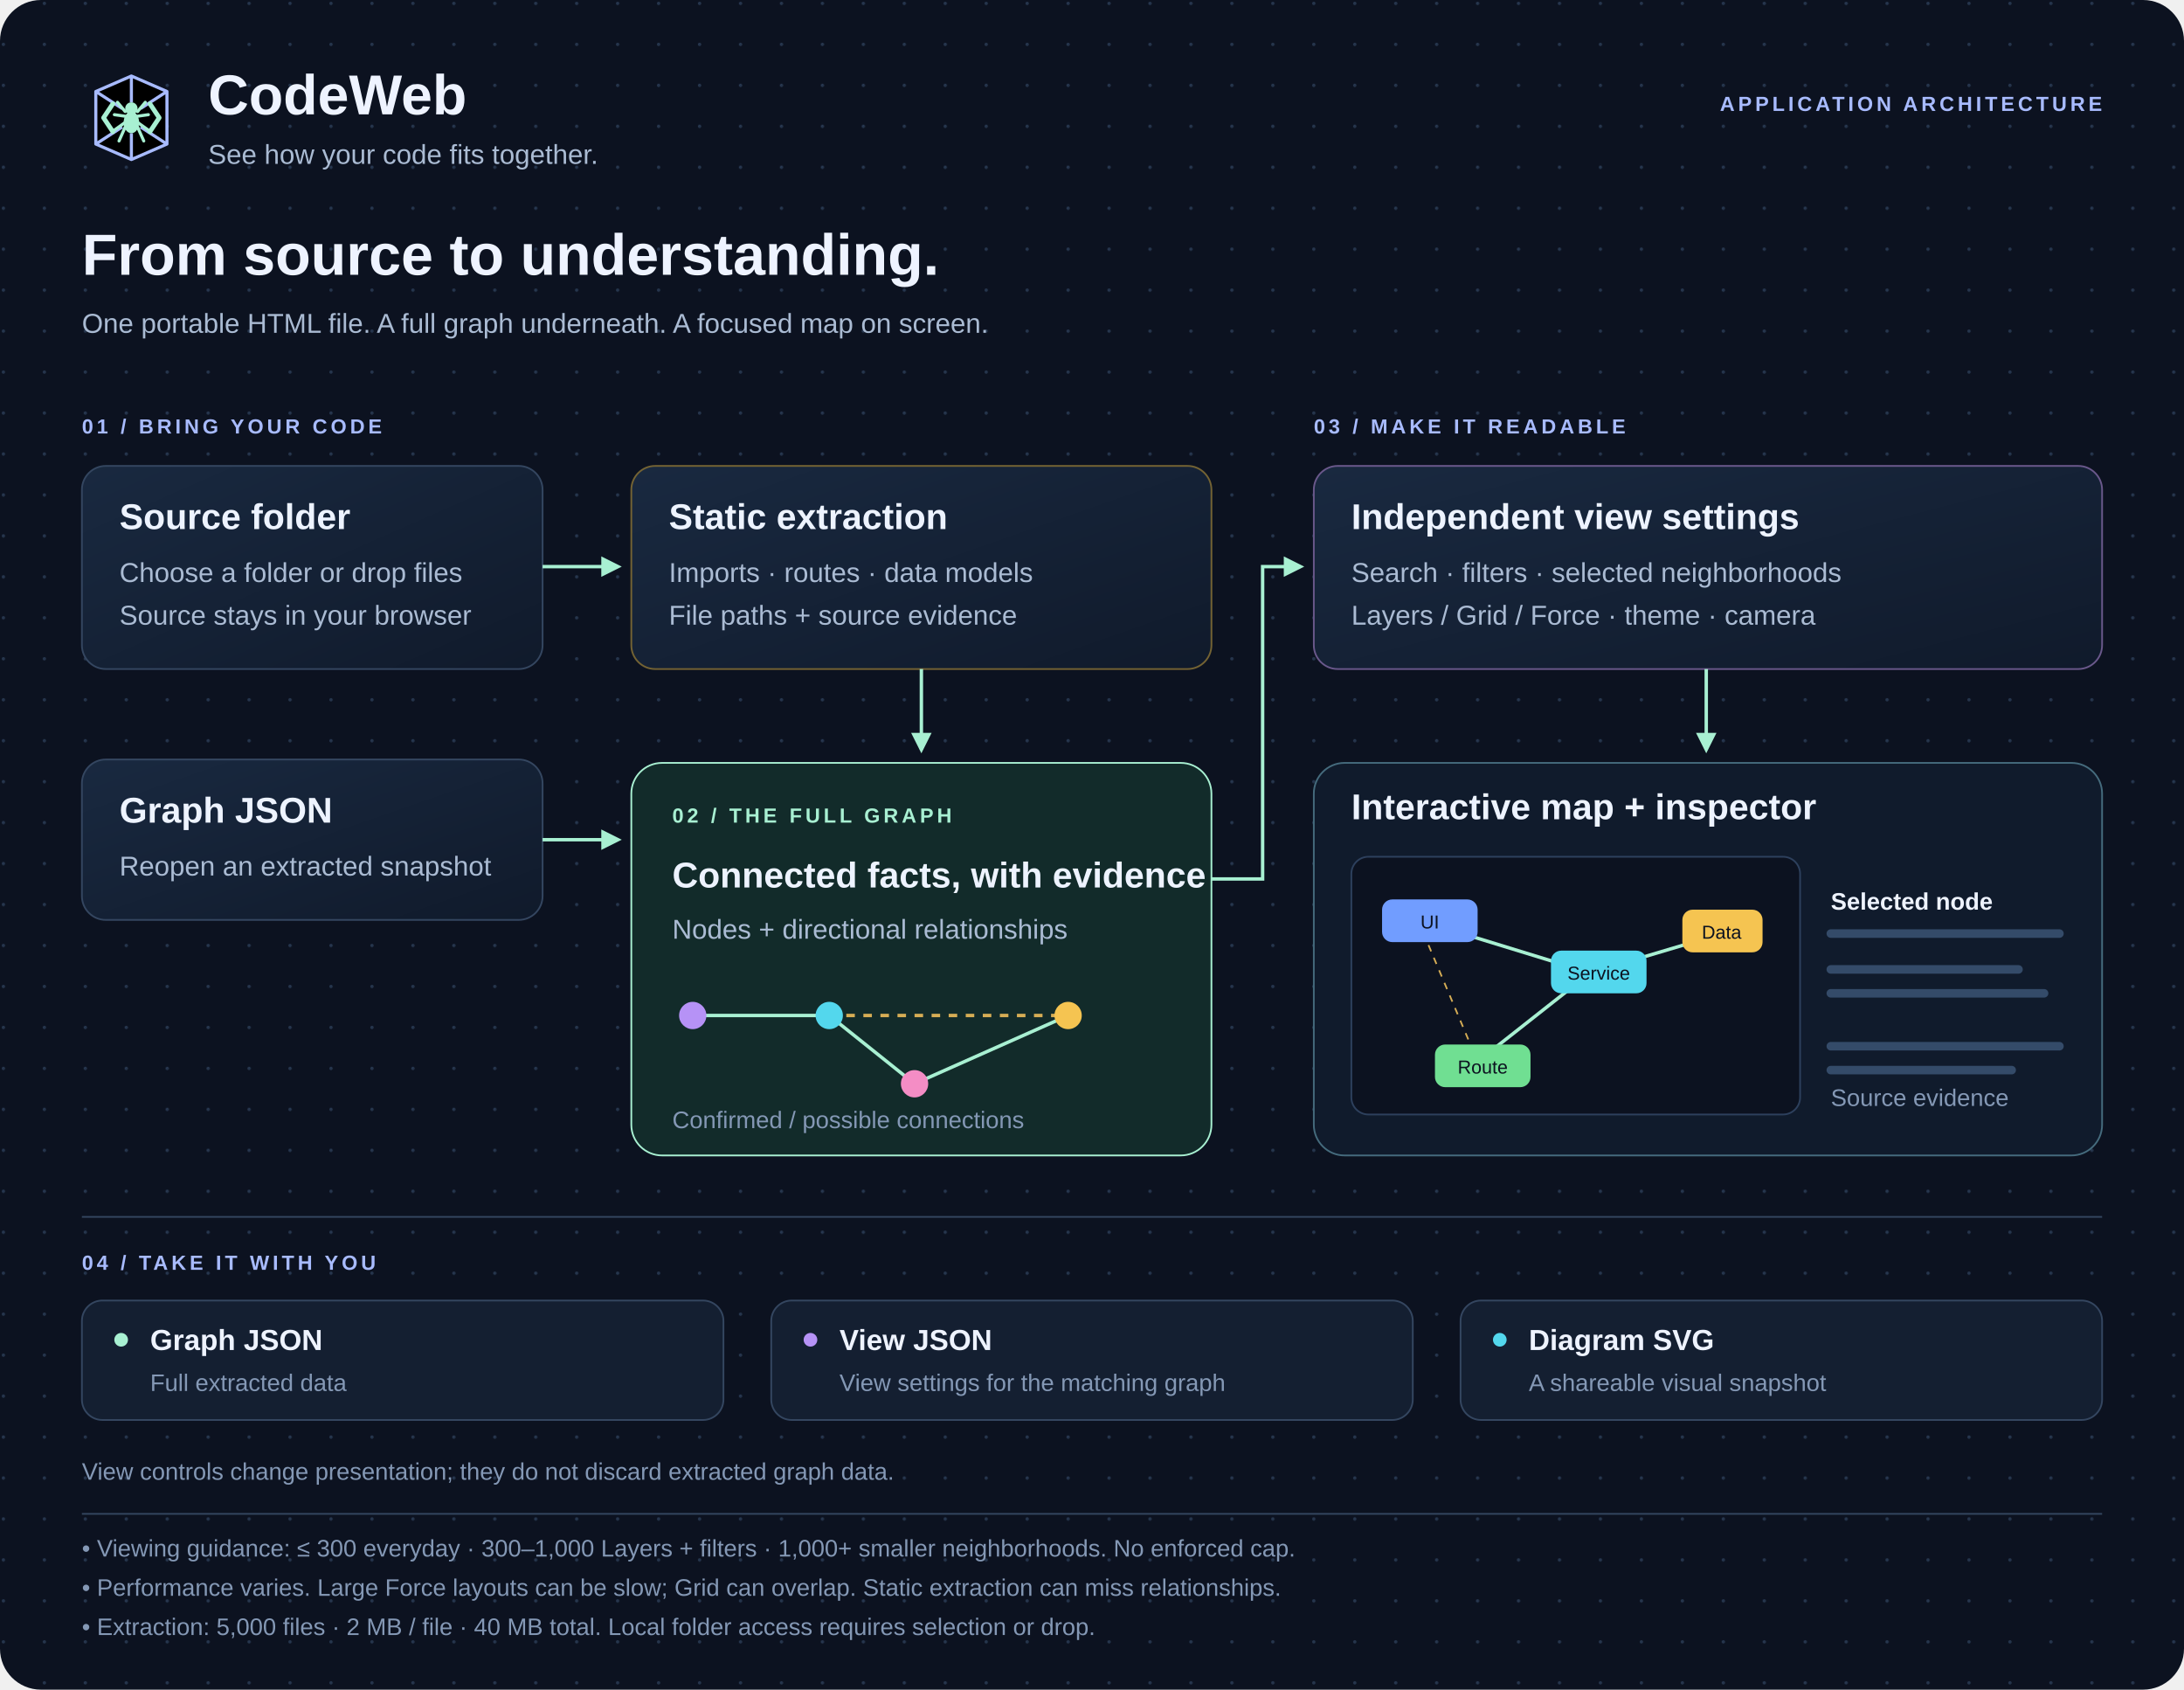
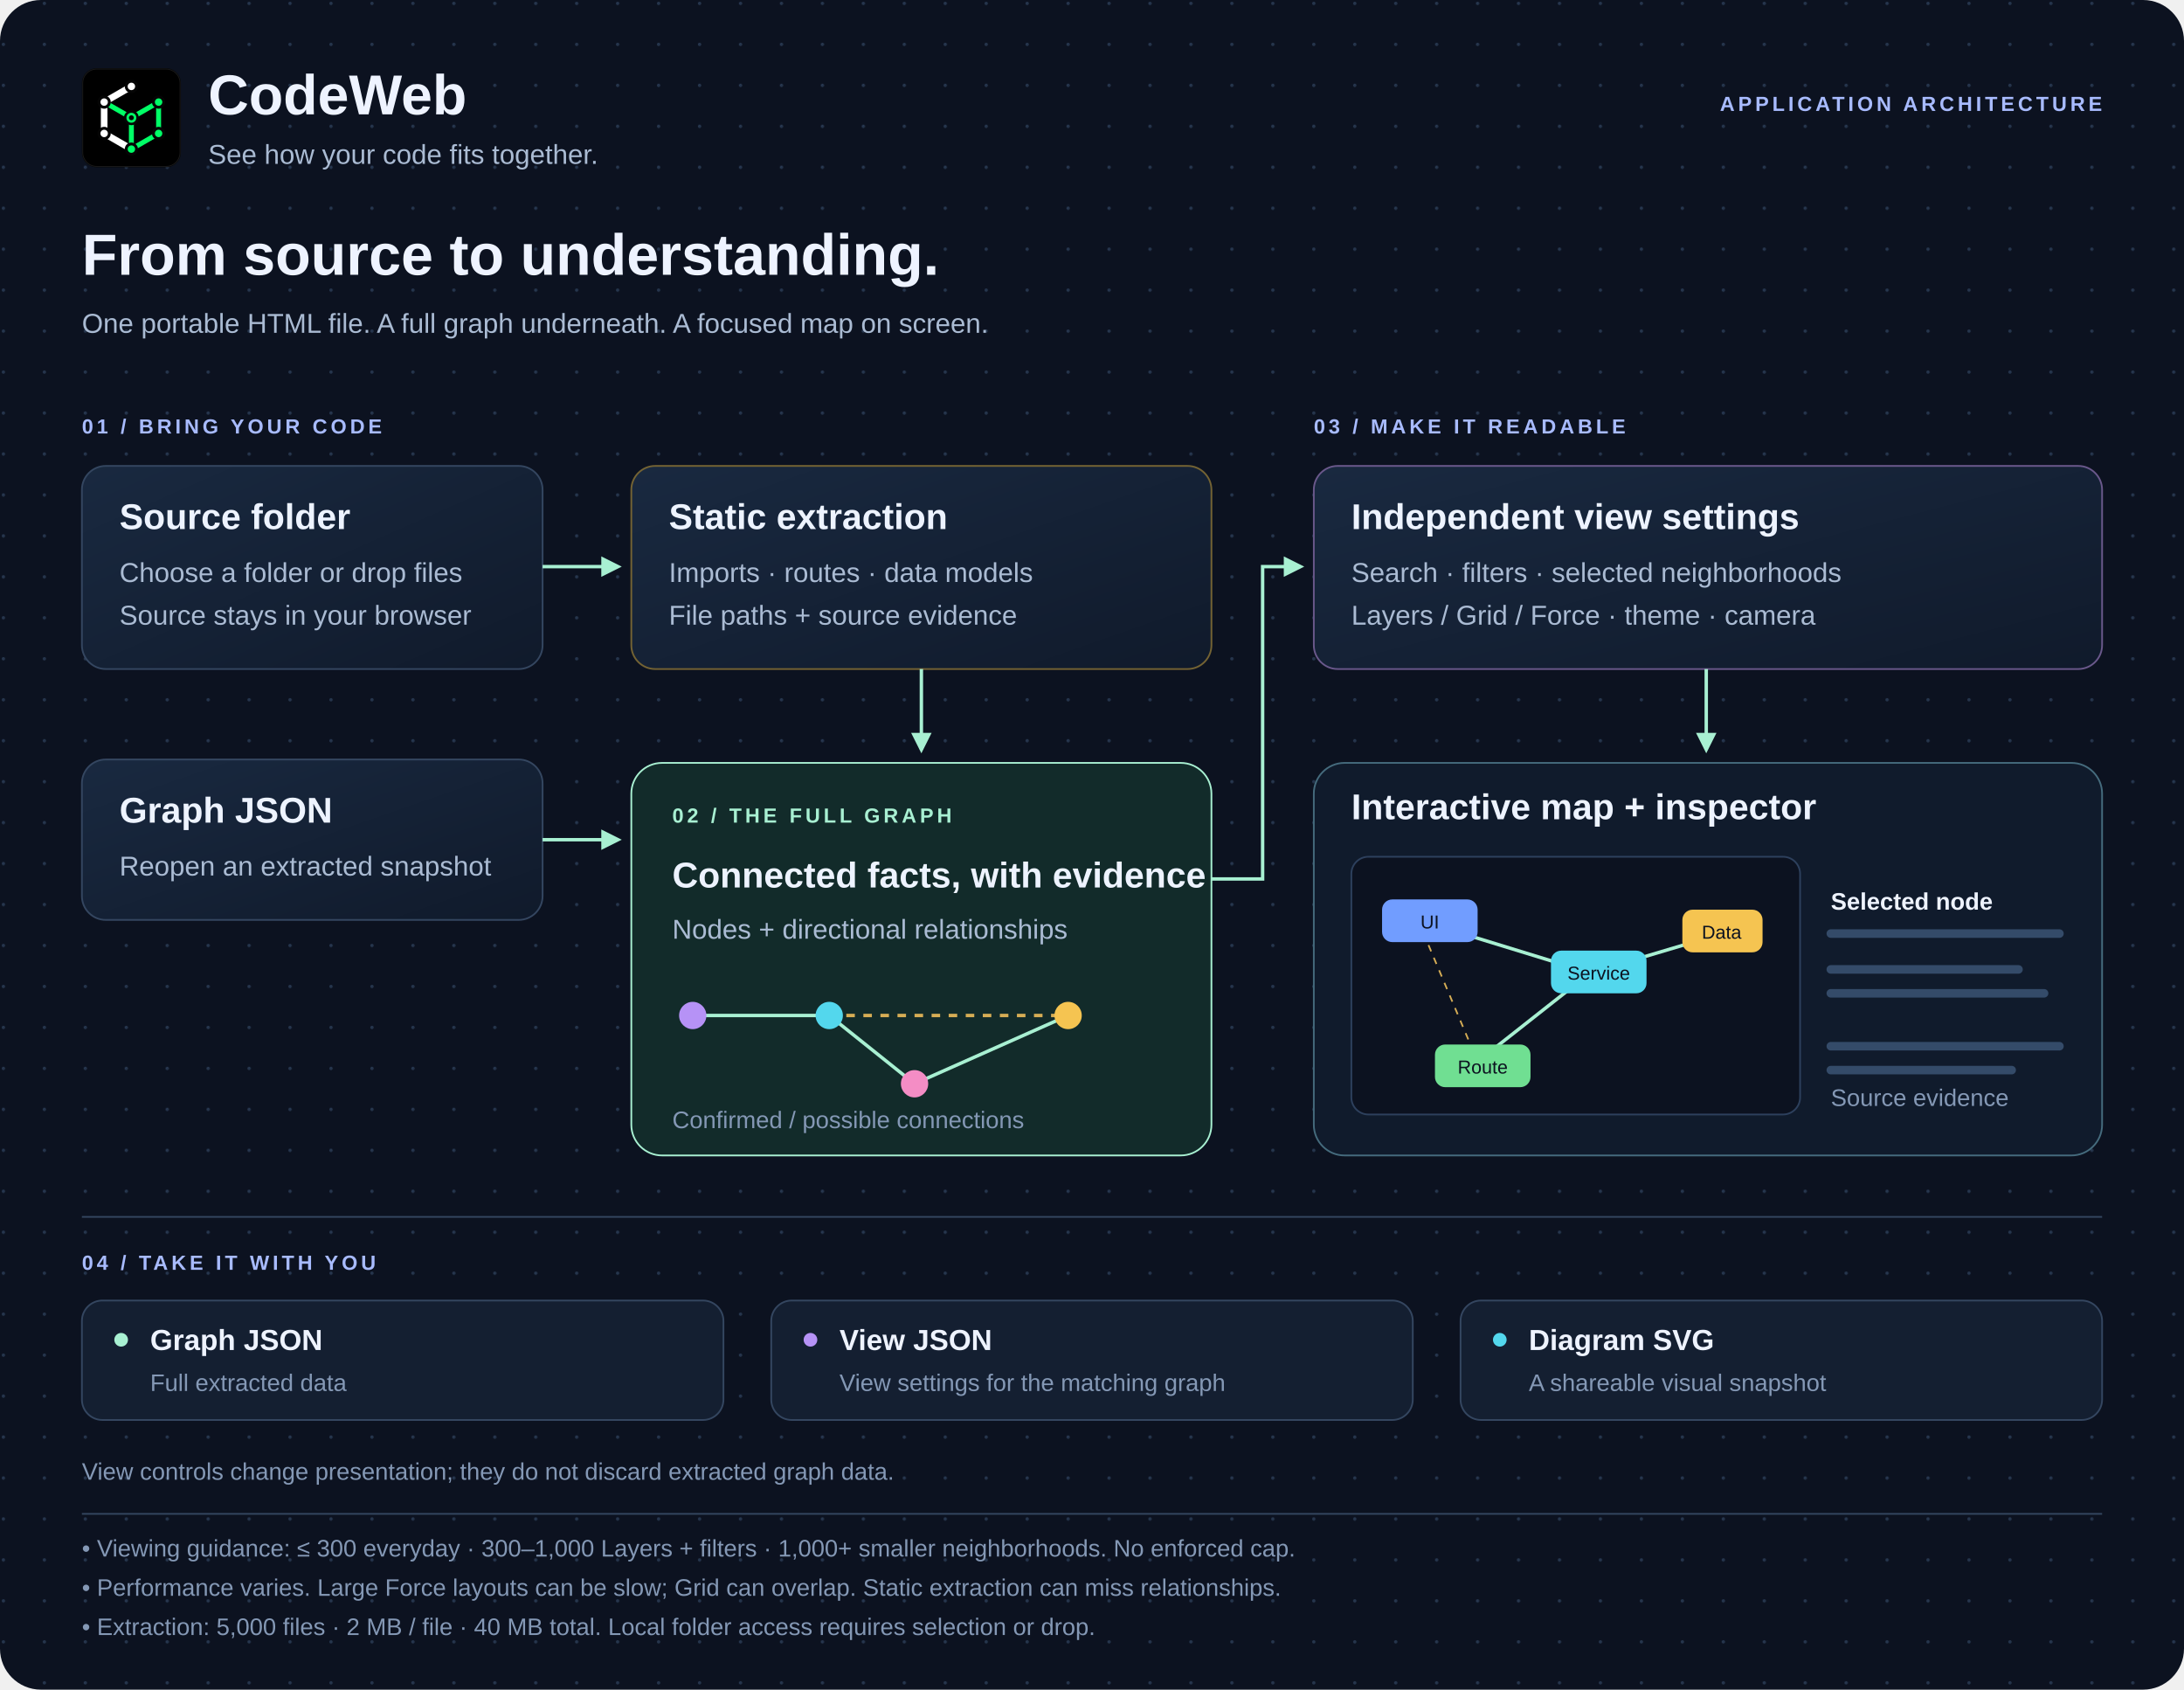
<svg xmlns="http://www.w3.org/2000/svg" width="1280" height="990" viewBox="0 0 1280 990" role="img" aria-labelledby="title desc">
  <defs>
    <pattern id="dots" width="24" height="24" patternUnits="userSpaceOnUse">
      <circle cx="2" cy="2" r="1" fill="#25344b" />
    </pattern>
    <linearGradient id="panel" x2="1" y2="1">
      <stop stop-color="#192940" />
      <stop offset="1" stop-color="#101a2b" />
    </linearGradient>
    <marker id="arrow" viewBox="0 0 10 10" refX="8" refY="5" markerWidth="6" markerHeight="6" orient="auto">
      <path d="m0 0 10 5-10 5" fill="#a8f0d2" />
    </marker>
  </defs>
  <style>text{font-family:Segoe UI,Arial,sans-serif}.heading{fill:#edf3ff;font-size:21px;font-weight:650}.body{fill:#aabbd3;font-size:16px}.small{fill:#8498b5;font-size:14px}.label{fill:#a8bbff;font-size:12px;font-weight:700;letter-spacing:2px}.link{fill:none;stroke:#a8f0d2;stroke-width:2;marker-end:url(#arrow)}</style>
  <rect width="1280" height="990" rx="24" fill="#0c1220" />
  <rect width="1280" height="990" rx="24" fill="url(#dots)" />
-   <svg x="48" y="40" width="58" height="58" viewBox="0 0 64 64">
-     <path d="M32 5v17M9 15l17 11M55 15 38 26M9 49l17-11M55 49 38 38M32 59V42M9 15 9 49 32 59 55 49V15L32 5Z" stroke="#a8bbff" stroke-width="2" stroke-linejoin="round" />
-     <path d="m20 23-6 9 6 9M44 23l6 9-6 9" stroke="#a8f0d2" stroke-width="3" stroke-linecap="round" stroke-linejoin="round" />
-     <path d="m28 28-5-6m13 6 5-6m-13 9-7-1m15 1 7-1m-15 5-7 5m15-5 7 5m-15-2-4 9m12-9 4 9" stroke="#a8f0d2" stroke-width="2" stroke-linecap="round" />
-     <ellipse cx="32" cy="35" rx="5" ry="7" fill="#a8f0d2" />
-     <circle cx="32" cy="26" r="4" fill="#a8f0d2" />
+   <svg x="48" y="40" width="58" height="58" viewBox="0 0 240 240">
+     <rect width="240" height="240" rx="36" fill="#050505" />
+     <rect x="2" y="2" width="236" height="236" rx="34" stroke="#1A1A1A" stroke-width="2" />
+     <path d="M 120 44 L 54 82 V 158 L 120 196" stroke="#FFFFFF" stroke-width="16" stroke-linecap="square" stroke-linejoin="miter" />
+     <path d="M 54 82 L 120 120 L 120 196 L 186 158 V 82 L 120 120" stroke="#00FF66" stroke-width="12" stroke-linecap="round" stroke-linejoin="round" />
+     <circle cx="120" cy="44" r="16" fill="#050505" />
+     <circle cx="54" cy="82" r="16" fill="#050505" />
+     <circle cx="186" cy="82" r="16" fill="#050505" />
+     <circle cx="120" cy="120" r="18" fill="#050505" />
+     <circle cx="54" cy="158" r="16" fill="#050505" />
+     <circle cx="186" cy="158" r="16" fill="#050505" />
+     <circle cx="120" cy="196" r="16" fill="#050505" />
+     <circle cx="120" cy="44" r="9" fill="#FFFFFF" />
+     <circle cx="54" cy="82" r="9" fill="#FFFFFF" />
+     <circle cx="54" cy="158" r="9" fill="#FFFFFF" />
+     <circle cx="120" cy="196" r="9" fill="#00FF66" />
+     <circle cx="186" cy="82" r="9" fill="#00FF66" />
+     <circle cx="186" cy="158" r="9" fill="#00FF66" />
+     <circle cx="120" cy="120" r="9" fill="#050505" stroke="#00FF66" stroke-width="6" />
  </svg>
  <text x="122" y="67" fill="#eef3ff" font-size="33" font-weight="700">CodeWeb</text>
  <text x="122" y="96" class="body">See how your code fits together.</text>
  <text x="1232" y="65" text-anchor="end" class="label">APPLICATION ARCHITECTURE</text>
  <text x="48" y="161" fill="#eef3ff" font-size="34" font-weight="650">From source to understanding.</text>
  <text x="48" y="195" class="body">One portable HTML file. A full graph underneath. A focused map on screen.</text>
  <text x="48" y="254" class="label">01 / BRING YOUR CODE</text>
  <rect x="48" y="273" width="270" height="119" rx="14" fill="url(#panel)" stroke="#344660" />
  <text x="70" y="310" class="heading">Source folder</text>
  <text x="70" y="341" class="body">Choose a folder or drop files</text>
  <text x="70" y="366" class="body">Source stays in your browser</text>
  <rect x="48" y="445" width="270" height="94" rx="14" fill="url(#panel)" stroke="#344660" />
  <text x="70" y="482" class="heading">Graph JSON</text>
  <text x="70" y="513" class="body">Reopen an extracted snapshot</text>
  <rect x="370" y="273" width="340" height="119" rx="14" fill="url(#panel)" stroke="#746333" />
  <text x="392" y="310" class="heading">Static extraction</text>
  <text x="392" y="341" class="body">Imports · routes · data models</text>
  <text x="392" y="366" class="body">File paths + source evidence</text>
  <path class="link" d="M318 332H362" />
  <path class="link" d="M540 392v47" />
  <path class="link" d="M318 492H362" />
  <rect x="370" y="447" width="340" height="230" rx="18" fill="#122b2a" stroke="#a8f0d2" />
  <text x="394" y="482" fill="#a8f0d2" font-size="12" font-weight="700" letter-spacing="2">02 / THE FULL GRAPH</text>
  <text x="394" y="520" class="heading">Connected facts, with evidence</text>
  <text x="394" y="550" class="body">Nodes + directional relationships</text>
  <path d="M406 595h80l50 40 90-40" fill="none" stroke="#a8f0d2" stroke-width="2" />
  <path d="m486 595 140 0" stroke="#d6ad55" stroke-width="2" stroke-dasharray="5 5" />
  <circle cx="406" cy="595" r="8" fill="#b692f6" />
  <circle cx="486" cy="595" r="8" fill="#53d7ed" />
  <circle cx="536" cy="635" r="8" fill="#f48dc5" />
  <circle cx="626" cy="595" r="8" fill="#f5c451" />
  <text x="394" y="661" class="small">Confirmed / possible connections</text>
  <text x="770" y="254" class="label">03 / MAKE IT READABLE</text>
  <rect x="770" y="273" width="462" height="119" rx="14" fill="url(#panel)" stroke="#6a588b" />
  <text x="792" y="310" class="heading">Independent view settings</text>
  <text x="792" y="341" class="body">Search · filters · selected neighborhoods</text>
  <text x="792" y="366" class="body">Layers / Grid / Force · theme · camera</text>
  <path class="link" d="M710 515h30V332h22" />
  <path class="link" d="M1000 392v47" />
  <rect x="770" y="447" width="462" height="230" rx="18" fill="#101b2c" stroke="#456b7d" />
  <text x="792" y="480" class="heading">Interactive map + inspector</text>
  <rect x="792" y="502" width="263" height="151" rx="10" fill="#0c1220" stroke="#2d405d" />
  <path d="m831 539 101 31-66 52M932 570l84-25" fill="none" stroke="#a8f0d2" stroke-width="2" />
  <path d="m831 539 35 83" stroke="#d6ad55" stroke-dasharray="4 4" />
  <rect x="810" y="527" width="56" height="25" rx="6" fill="#719dff" />
  <rect x="909" y="557" width="56" height="25" rx="6" fill="#53d7ed" />
  <rect x="841" y="612" width="56" height="25" rx="6" fill="#70df92" />
  <rect x="986" y="533" width="47" height="25" rx="6" fill="#f5c451" />
  <text x="838" y="544" fill="#0c1220" font-size="11" text-anchor="middle">UI</text>
  <text x="937" y="574" fill="#0c1220" font-size="11" text-anchor="middle">Service</text>
  <text x="869" y="629" fill="#0c1220" font-size="11" text-anchor="middle">Route</text>
  <text x="1009" y="550" fill="#0c1220" font-size="11" text-anchor="middle">Data</text>
  <text x="1073" y="533" fill="#eef3ff" font-size="14" font-weight="600">Selected node</text>
  <path d="M1073 547h134M1073 568h110M1073 582h125M1073 613h134M1073 627h106" stroke="#344b69" stroke-width="5" stroke-linecap="round" />
  <text x="1073" y="648" class="small">Source evidence</text>
  <path d="M48 713H1232" stroke="#344660" />
  <text x="48" y="744" class="label">04 / TAKE IT WITH YOU</text>
  <rect x="48" y="762" width="376" height="70" rx="12" fill="#141f31" stroke="#344660" />
  <circle cx="71" cy="785" r="4" fill="#a8f0d2" />
  <text x="88" y="791" fill="#eef3ff" font-size="17" font-weight="600">Graph JSON</text>
  <text x="88" y="815" class="small">Full extracted data</text>
  <rect x="452" y="762" width="376" height="70" rx="12" fill="#141f31" stroke="#344660" />
  <circle cx="475" cy="785" r="4" fill="#b692f6" />
  <text x="492" y="791" fill="#eef3ff" font-size="17" font-weight="600">View JSON</text>
  <text x="492" y="815" class="small">View settings for the matching graph</text>
  <rect x="856" y="762" width="376" height="70" rx="12" fill="#141f31" stroke="#344660" />
  <circle cx="879" cy="785" r="4" fill="#53d7ed" />
  <text x="896" y="791" fill="#eef3ff" font-size="17" font-weight="600">Diagram SVG</text>
  <text x="896" y="815" class="small">A shareable visual snapshot</text>
  <text x="48" y="867" class="small">View controls change presentation; they do not discard extracted graph data.</text>
  <path d="M48 887H1232" stroke="#344660" />
  <g fill="#8498b5" font-size="14">
    <text x="48" y="912">• Viewing guidance: ≤ 300 everyday · 300–1,000 Layers + filters · 1,000+ smaller neighborhoods. No enforced cap.</text>
    <text x="48" y="935">• Performance varies. Large Force layouts can be slow; Grid can overlap. Static extraction can miss relationships.</text>
    <text x="48" y="958">• Extraction: 5,000 files · 2 MB / file · 40 MB total. Local folder access requires selection or drop.</text>
  </g>
</svg>
